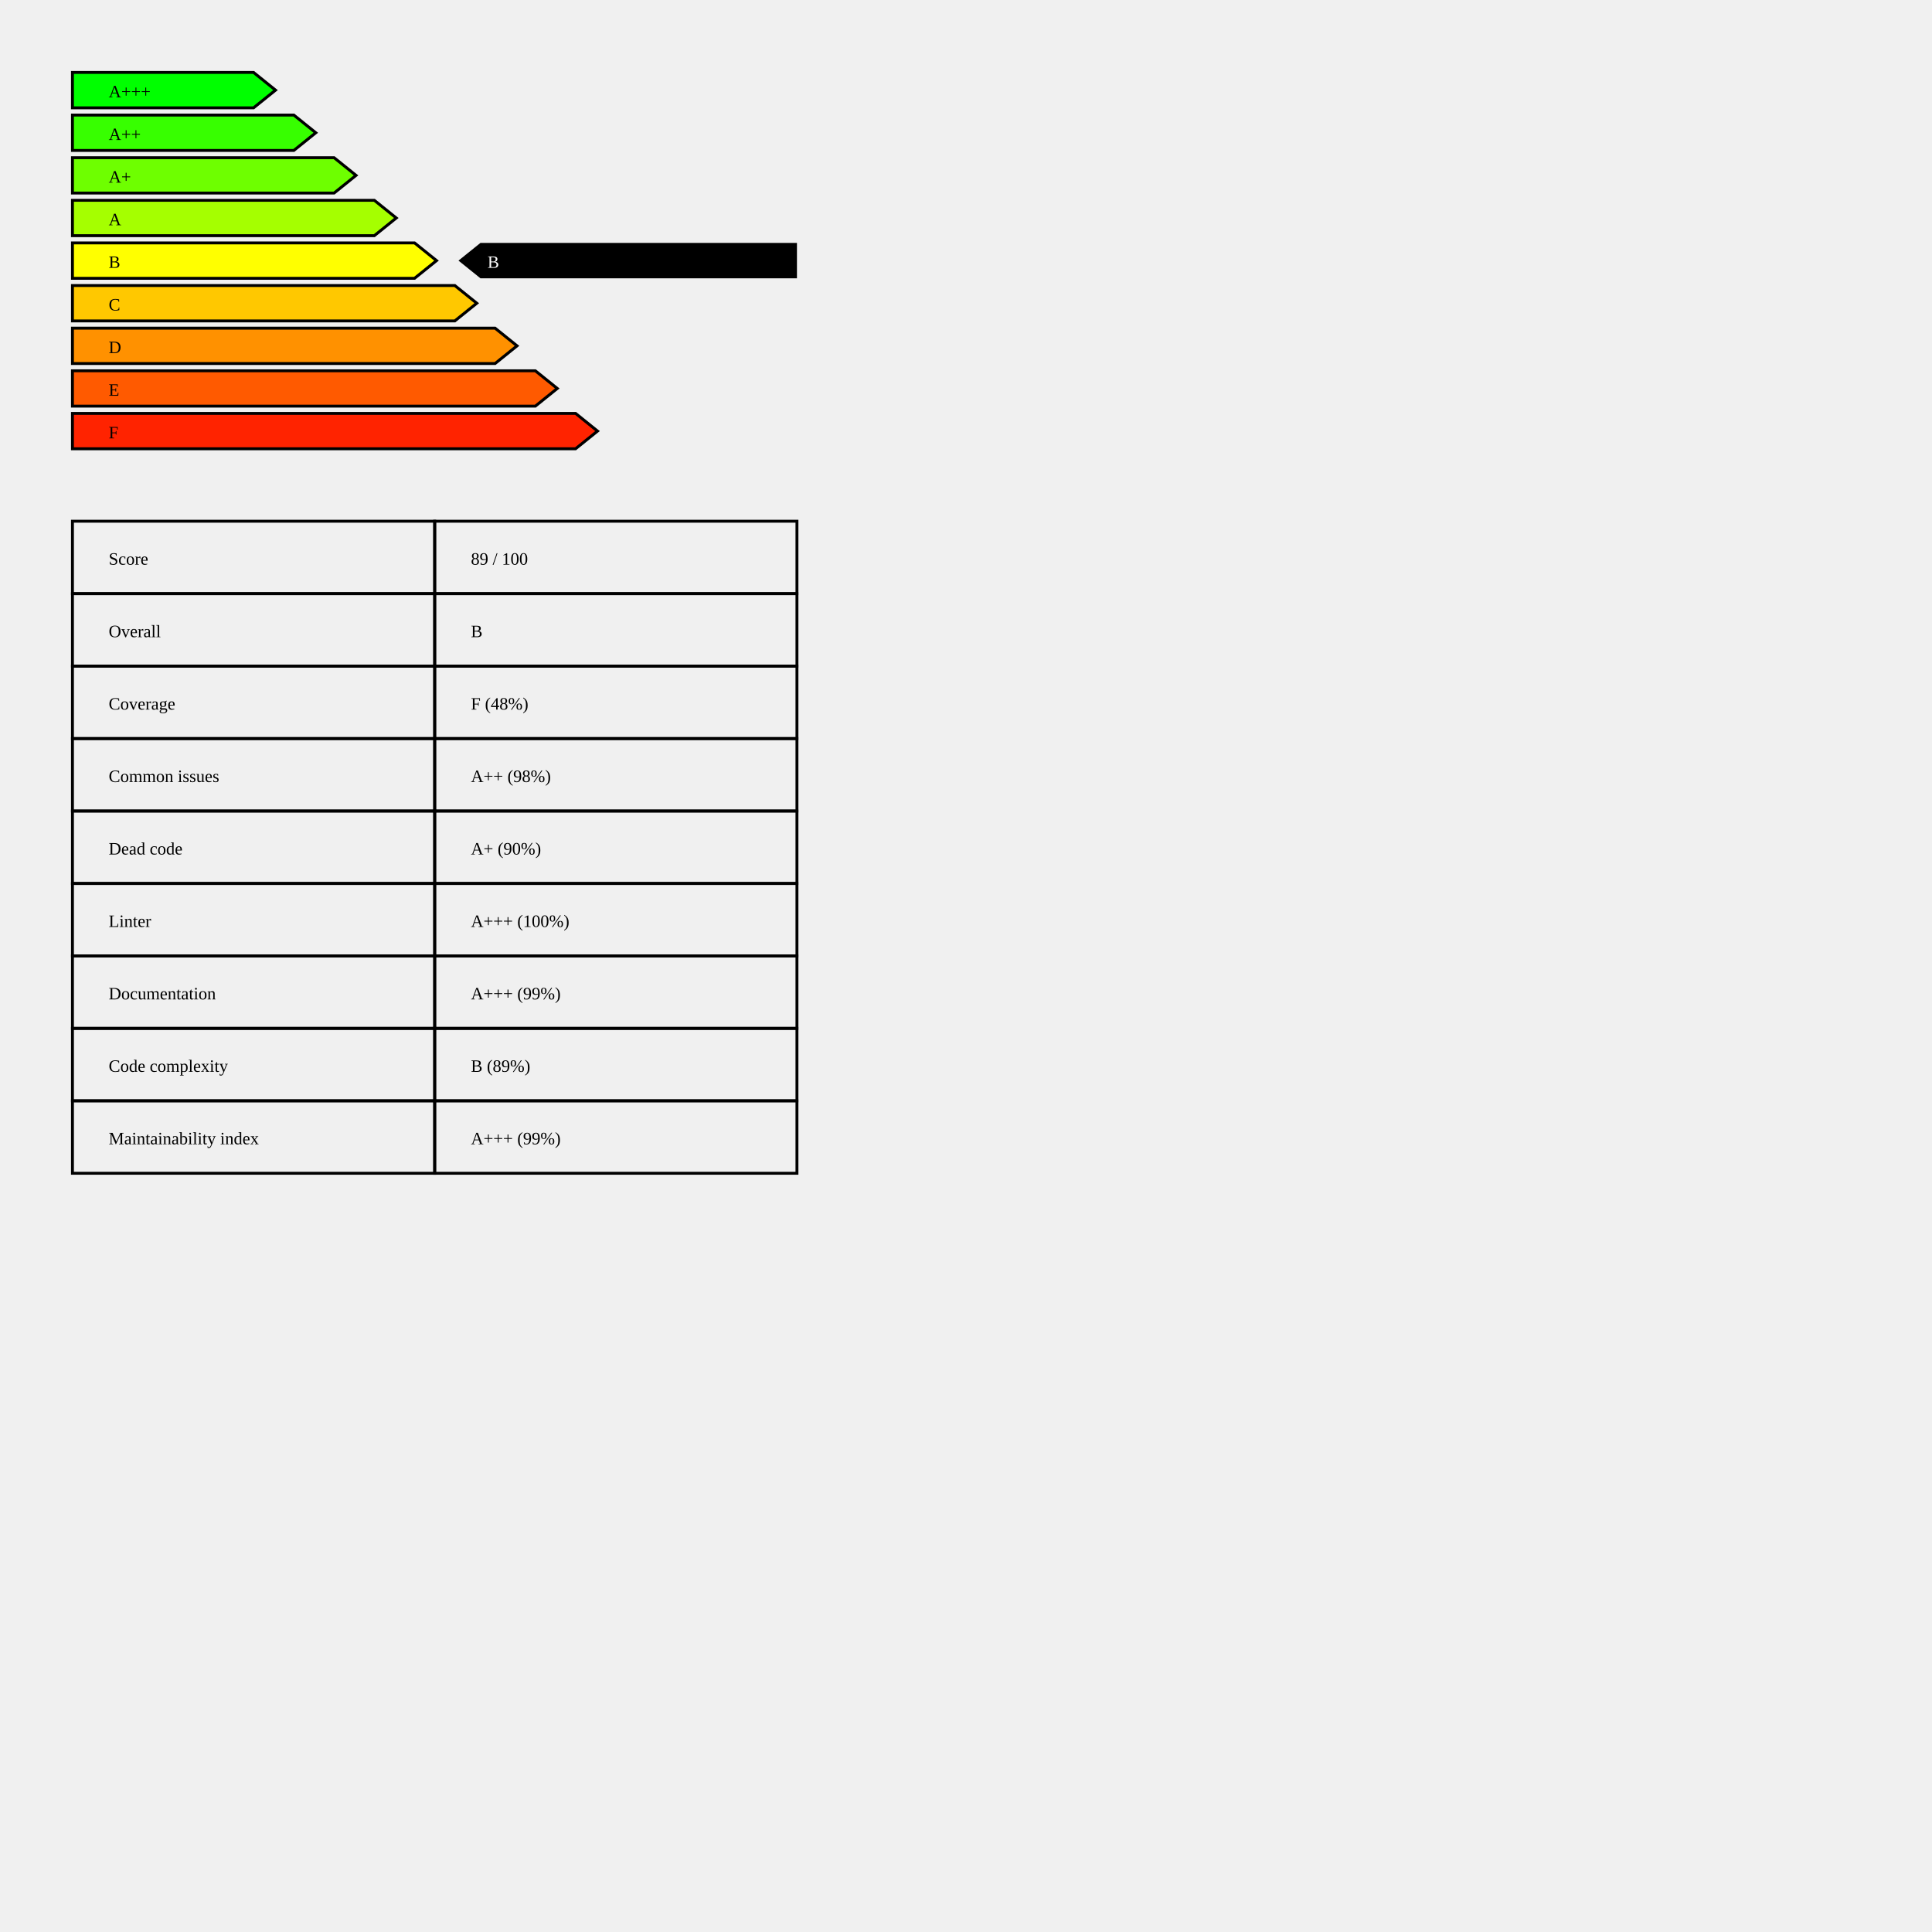
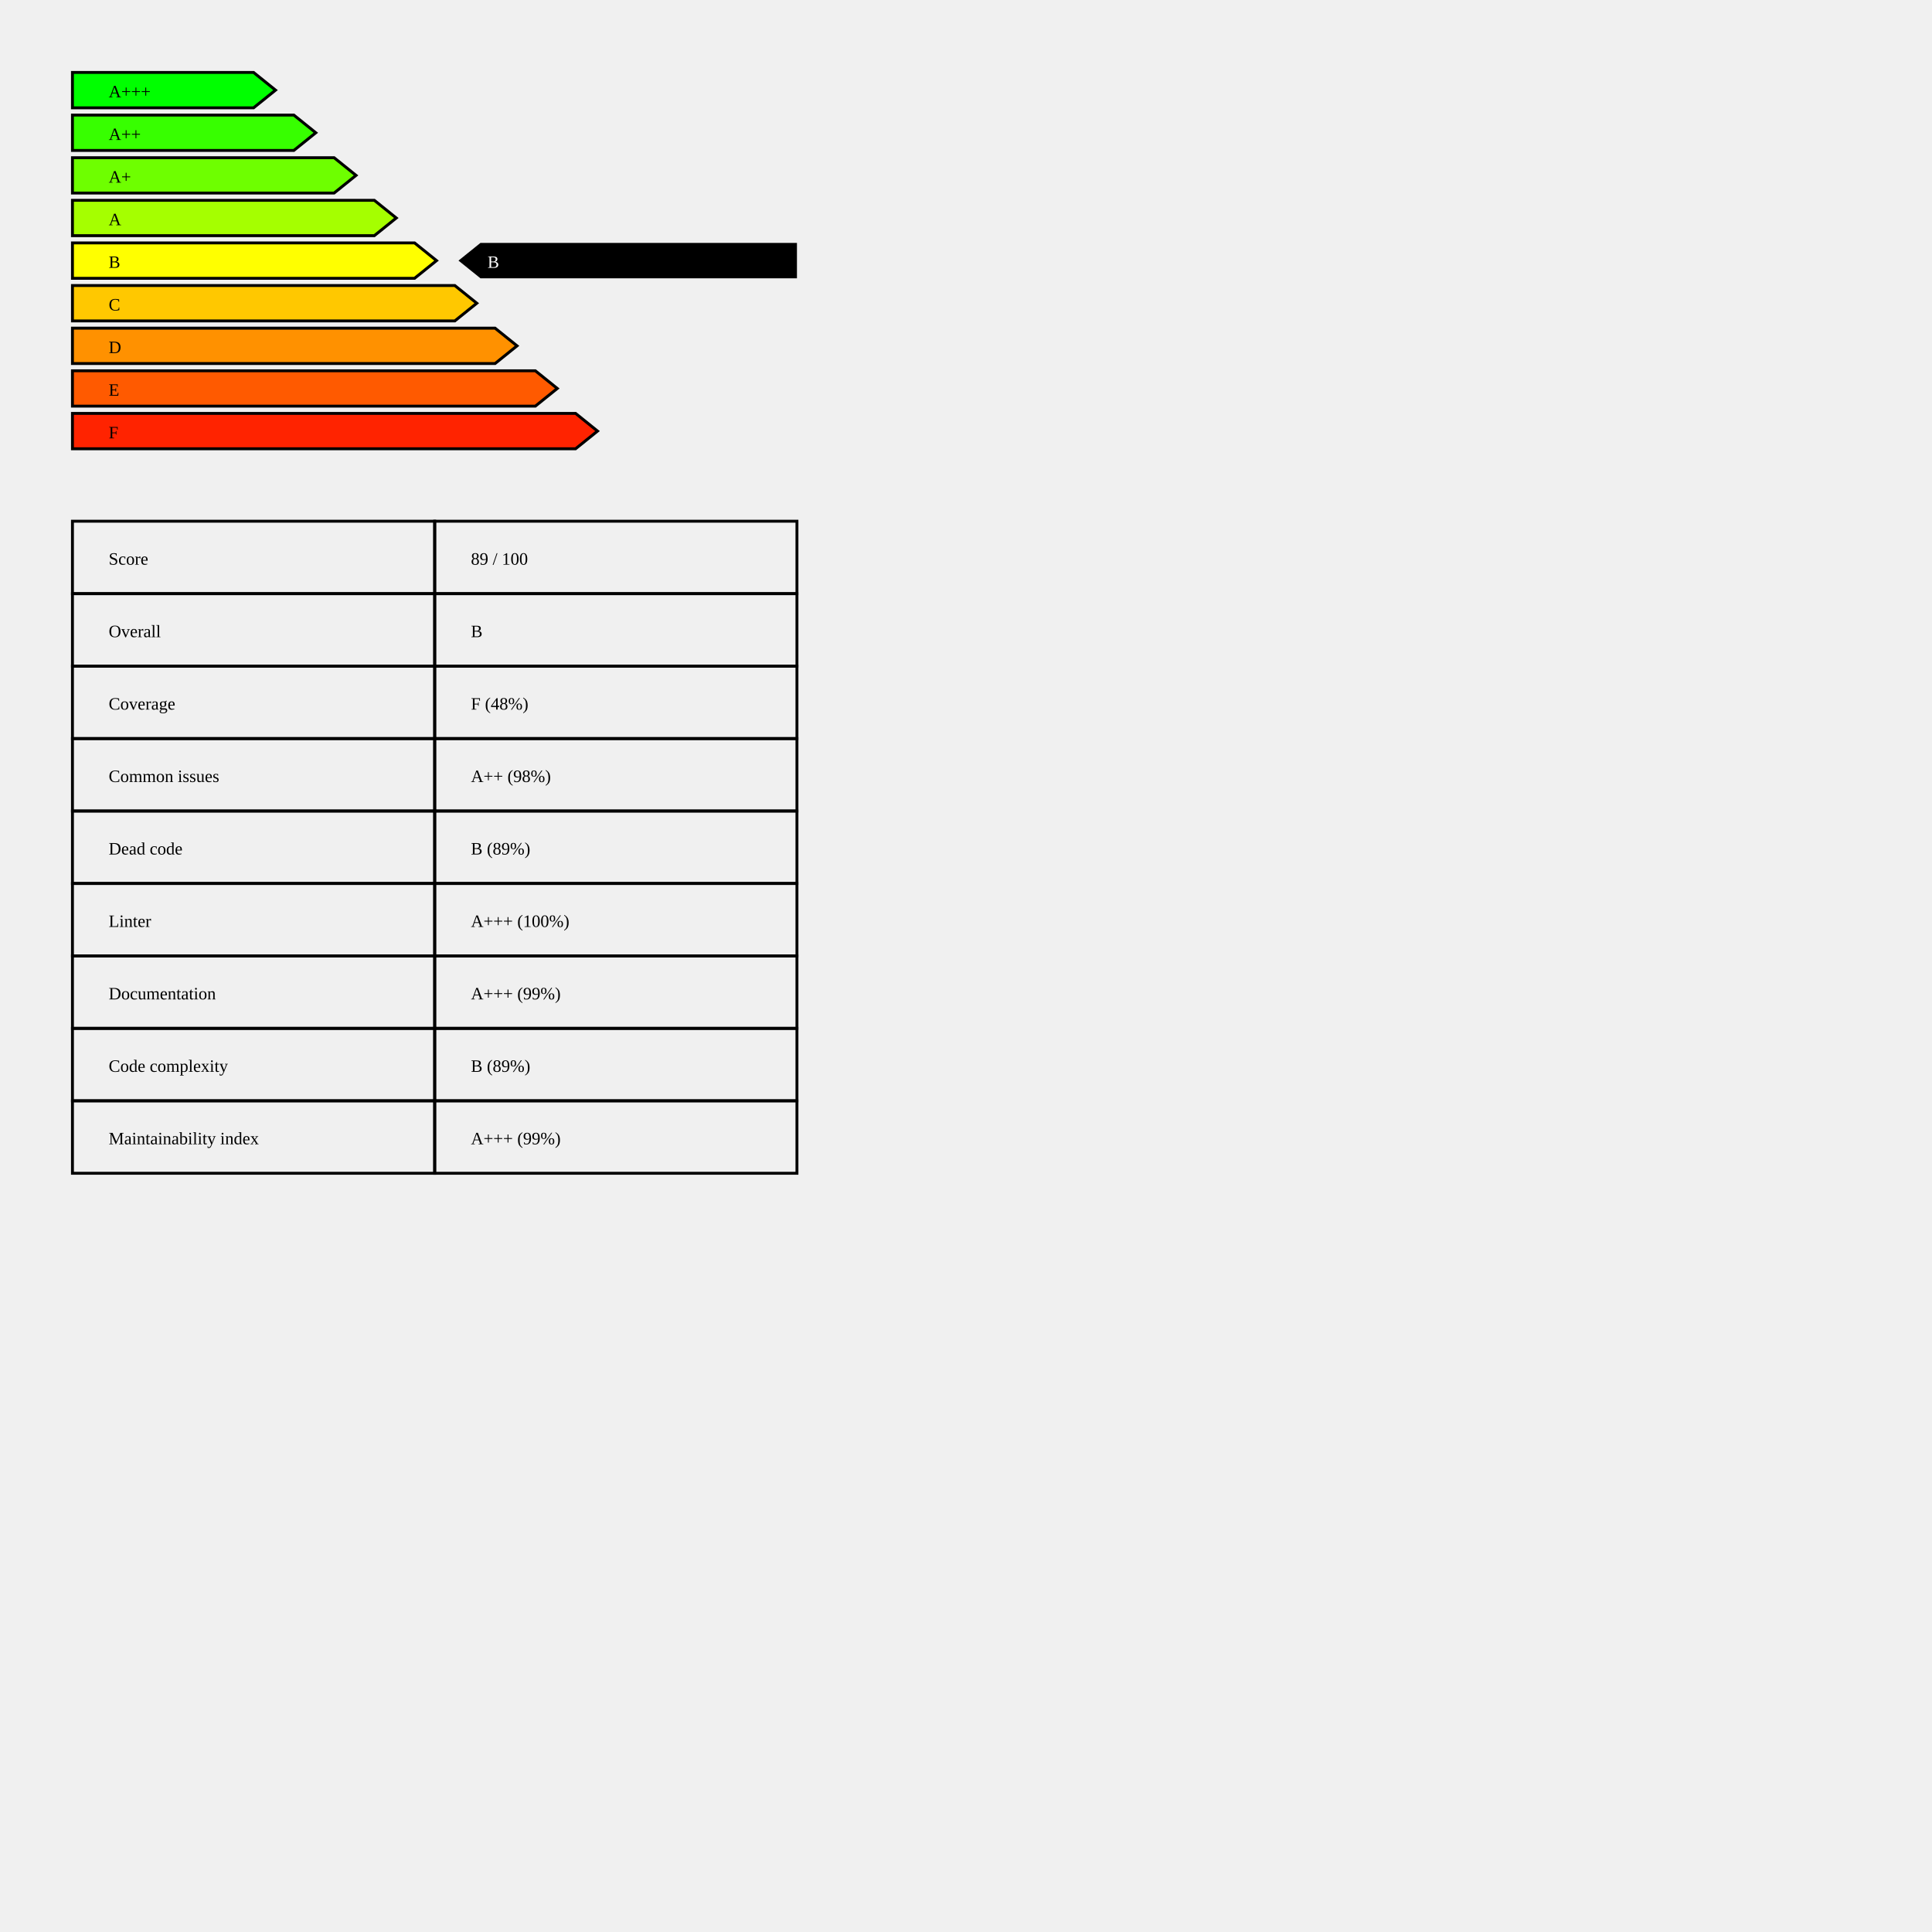
<svg xmlns="http://www.w3.org/2000/svg" baseProfile="full" height="1000pt" version="1.1" width="1000pt">
  <defs />
  <polygon points="50,50.0 175.0,50.0 190.152,62.206 175.0,74.412 50,74.412 50,50.0" style="fill:rgb(0 255 0);stroke:black;stroke-width:2;" />
  <text x="75.0" y="67.206">A+++</text>
  <polygon points="50,79.412 202.778,79.412 217.929,91.618 202.778,103.824 50,103.824 50,79.412" style="fill:rgb(55 255 0);stroke:black;stroke-width:2;" />
  <text x="75.0" y="96.618">A++</text>
  <polygon points="50,108.824 230.556,108.824 245.707,121.029 230.556,133.235 50,133.235 50,108.824" style="fill:rgb(110 255 0);stroke:black;stroke-width:2;" />
  <text x="75.0" y="126.029">A+</text>
  <polygon points="50,138.235 258.333,138.235 273.485,150.441 258.333,162.647 50,162.647 50,138.235" style="fill:rgb(165 255 0);stroke:black;stroke-width:2;" />
  <text x="75.0" y="155.441">A</text>
  <polygon points="50,167.647 286.111,167.647 301.263,179.853 286.111,192.059 50,192.059 50,167.647" style="fill:rgb(255 255 0);stroke:black;stroke-width:2;" />
  <text x="75.0" y="184.853">B</text>
  <polygon points="50,197.059 313.889,197.059 329.04,209.265 313.889,221.471 50,221.471 50,197.059" style="fill:rgb(255 200 0);stroke:black;stroke-width:2;" />
  <text x="75.0" y="214.265">C</text>
  <polygon points="50,226.471 341.667,226.471 356.818,238.676 341.667,250.882 50,250.882 50,226.471" style="fill:rgb(255 145 0);stroke:black;stroke-width:2;" />
  <text x="75.0" y="243.676">D</text>
  <polygon points="50,255.882 369.444,255.882 384.596,268.088 369.444,280.294 50,280.294 50,255.882" style="fill:rgb(255 90 0);stroke:black;stroke-width:2;" />
  <text x="75.0" y="273.088">E</text>
  <polygon points="50,285.294 397.222,285.294 412.374,297.5 397.222,309.706 50,309.706 50,285.294" style="fill:rgb(255 35 0);stroke:black;stroke-width:2;" />
  <text x="75.0" y="302.5">F</text>
  <polygon points="331.566,167.647 316.414,179.853 331.566,192.059 550,192.059 550,167.647" style="fill:black;" />
  <text fill="white" x="336.465" y="184.853">B</text>
  <text x="75.0" y="389.706">Score</text>
  <text x="325.0" y="389.706">89 / 100</text>
  <polygon points="50,359.706 300,359.706 300,409.706 50,409.706 50,359.706" style="fill:none; stroke:black;stroke-width:2;" />
  <polygon points="300,359.706 550,359.706 550,409.706 300,409.706 300,359.706" style="fill:none; stroke:black;stroke-width:2;" />
  <text x="75.0" y="439.706">Overall</text>
  <text x="325.0" y="439.706">B</text>
  <polygon points="50,409.706 300,409.706 300,459.706 50,459.706 50,409.706" style="fill:none; stroke:black;stroke-width:2;" />
  <polygon points="300,409.706 550,409.706 550,459.706 300,459.706 300,409.706" style="fill:none; stroke:black;stroke-width:2;" />
  <text x="75.0" y="489.706">Coverage</text>
  <text x="325.0" y="489.706">F  (48%)</text>
  <polygon points="50,459.706 300,459.706 300,509.706 50,509.706 50,459.706" style="fill:none; stroke:black;stroke-width:2;" />
  <polygon points="300,459.706 550,459.706 550,509.706 300,509.706 300,459.706" style="fill:none; stroke:black;stroke-width:2;" />
  <text x="75.0" y="539.706">Common issues</text>
  <text x="325.0" y="539.706">A++  (98%)</text>
  <polygon points="50,509.706 300,509.706 300,559.706 50,559.706 50,509.706" style="fill:none; stroke:black;stroke-width:2;" />
  <polygon points="300,509.706 550,509.706 550,559.706 300,559.706 300,509.706" style="fill:none; stroke:black;stroke-width:2;" />
  <text x="75.0" y="589.706">Dead code</text>
-   <text x="325.0" y="589.706">A+  (90%)</text>
+   <text x="325.0" y="589.706">B  (89%)</text>
  <polygon points="50,559.706 300,559.706 300,609.706 50,609.706 50,559.706" style="fill:none; stroke:black;stroke-width:2;" />
  <polygon points="300,559.706 550,559.706 550,609.706 300,609.706 300,559.706" style="fill:none; stroke:black;stroke-width:2;" />
  <text x="75.0" y="639.706">Linter</text>
  <text x="325.0" y="639.706">A+++  (100%)</text>
  <polygon points="50,609.706 300,609.706 300,659.706 50,659.706 50,609.706" style="fill:none; stroke:black;stroke-width:2;" />
  <polygon points="300,609.706 550,609.706 550,659.706 300,659.706 300,609.706" style="fill:none; stroke:black;stroke-width:2;" />
  <text x="75.0" y="689.706">Documentation</text>
  <text x="325.0" y="689.706">A+++  (99%)</text>
  <polygon points="50,659.706 300,659.706 300,709.706 50,709.706 50,659.706" style="fill:none; stroke:black;stroke-width:2;" />
  <polygon points="300,659.706 550,659.706 550,709.706 300,709.706 300,659.706" style="fill:none; stroke:black;stroke-width:2;" />
  <text x="75.0" y="739.706">Code complexity</text>
  <text x="325.0" y="739.706">B  (89%)</text>
  <polygon points="50,709.706 300,709.706 300,759.706 50,759.706 50,709.706" style="fill:none; stroke:black;stroke-width:2;" />
  <polygon points="300,709.706 550,709.706 550,759.706 300,759.706 300,709.706" style="fill:none; stroke:black;stroke-width:2;" />
  <text x="75.0" y="789.706">Maintainability index</text>
  <text x="325.0" y="789.706">A+++  (99%)</text>
  <polygon points="50,759.706 300,759.706 300,809.706 50,809.706 50,759.706" style="fill:none; stroke:black;stroke-width:2;" />
  <polygon points="300,759.706 550,759.706 550,809.706 300,809.706 300,759.706" style="fill:none; stroke:black;stroke-width:2;" />
</svg>
